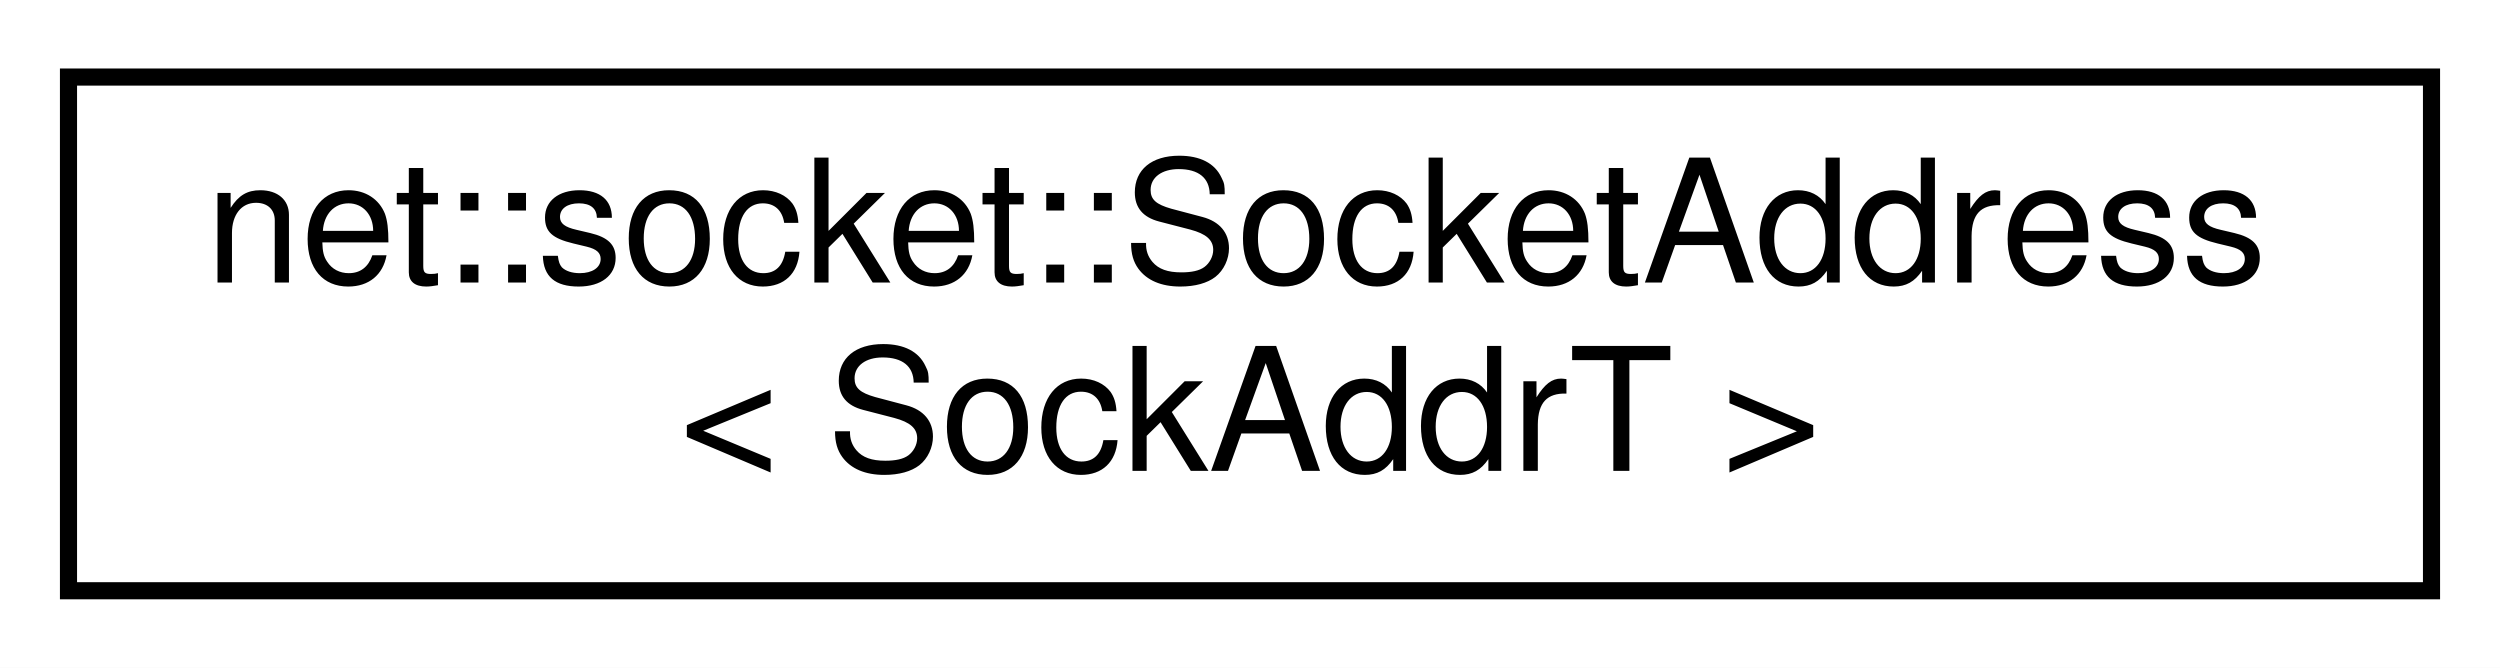
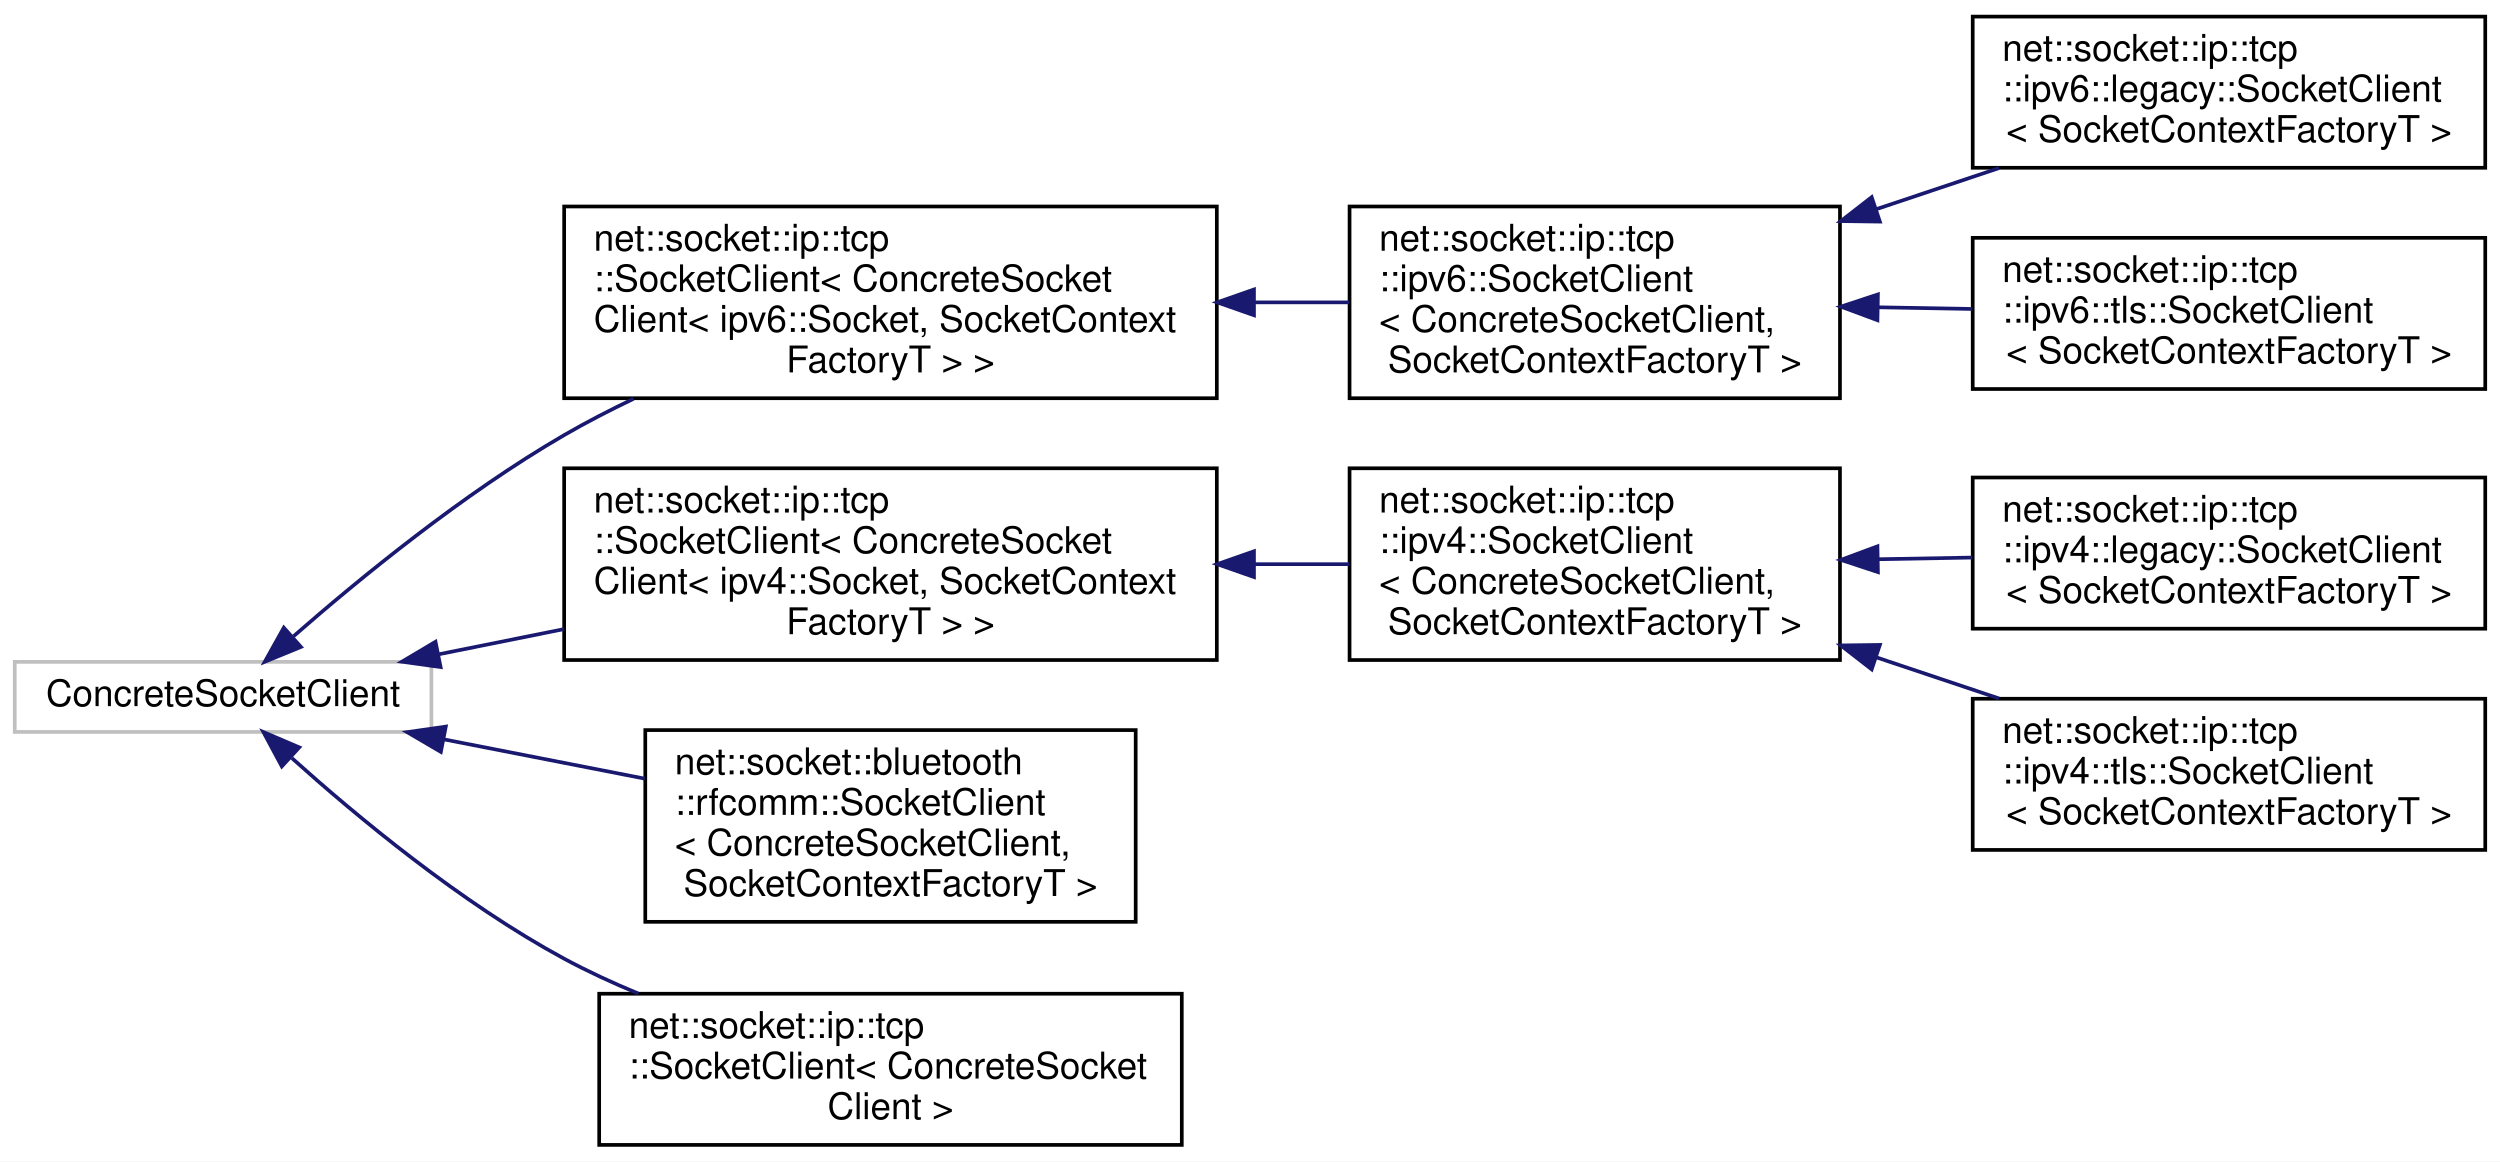
- <svg xmlns="http://www.w3.org/2000/svg" xmlns:xlink="http://www.w3.org/1999/xlink" width="146pt" height="39pt" viewBox="0.00 0.00 146.00 39.00">
-   <g id="graph0" class="graph" transform="scale(1 1) rotate(0) translate(4 35)">
-     <polygon fill="white" stroke="transparent" points="-4,4 -4,-35 142,-35 142,4 -4,4" />
+ <svg xmlns="http://www.w3.org/2000/svg" xmlns:xlink="http://www.w3.org/1999/xlink" width="678pt" height="315pt" viewBox="0.00 0.00 678.00 315.00">
+   <g id="graph0" class="graph" transform="scale(1 1) rotate(0) translate(4 311)">
+     <polygon fill="white" stroke="transparent" points="-4,4 -4,-311 674,-311 674,4 -4,4" />
    <g id="node1" class="node">
      <g id="a_node1">
-         <a xlink:href="classnet_1_1socket_1_1_socket_address.html" target="_top" xlink:title=" ">
-           <polygon fill="white" stroke="black" points="0,-0.5 0,-30.5 138,-30.5 138,-0.5 0,-0.5" />
-           <text text-anchor="start" x="8" y="-18.5" font-family="Helvetica,sans-Serif" font-size="10.00">net::socket::SocketAddress</text>
-           <text text-anchor="middle" x="69" y="-7.5" font-family="Helvetica,sans-Serif" font-size="10.00">&lt; SockAddrT &gt;</text>
+         <a xlink:title=" ">
+           <polygon fill="white" stroke="#bfbfbf" points="0,-112.5 0,-131.5 113,-131.5 113,-112.5 0,-112.5" />
+           <text text-anchor="middle" x="56.5" y="-119.5" font-family="Helvetica,sans-Serif" font-size="10.00">ConcreteSocketClient</text>
        </a>
      </g>
    </g>
+     <g id="node2" class="node">
+       <g id="a_node2">
+         <a xlink:href="classnet_1_1socket_1_1ip_1_1tcp_1_1_socket_client.html" target="_top" xlink:title=" ">
+           <polygon fill="white" stroke="black" points="149,-203 149,-255 326,-255 326,-203 149,-203" />
+           <text text-anchor="start" x="157" y="-243" font-family="Helvetica,sans-Serif" font-size="10.00">net::socket::ip::tcp</text>
+           <text text-anchor="start" x="157" y="-232" font-family="Helvetica,sans-Serif" font-size="10.00">::SocketClient&lt; ConcreteSocket</text>
+           <text text-anchor="start" x="157" y="-221" font-family="Helvetica,sans-Serif" font-size="10.00">Client&lt; ipv6::Socket, SocketContext</text>
+           <text text-anchor="middle" x="237.5" y="-210" font-family="Helvetica,sans-Serif" font-size="10.00">FactoryT &gt; &gt;</text>
+         </a>
+       </g>
+     </g>
+     <g id="edge1" class="edge">
+       <path fill="none" stroke="midnightblue" d="M75.62,-138.46C93.36,-153.98 121.64,-177.15 149,-193 154.97,-196.46 161.34,-199.75 167.81,-202.84" />
+       <polygon fill="midnightblue" stroke="midnightblue" points="77.61,-135.55 67.81,-131.53 72.97,-140.78 77.61,-135.55" />
+     </g>
+     <g id="node6" class="node">
+       <g id="a_node6">
+         <a xlink:href="classnet_1_1socket_1_1ip_1_1tcp_1_1_socket_client.html" target="_top" xlink:title=" ">
+           <polygon fill="white" stroke="black" points="149,-132 149,-184 326,-184 326,-132 149,-132" />
+           <text text-anchor="start" x="157" y="-172" font-family="Helvetica,sans-Serif" font-size="10.00">net::socket::ip::tcp</text>
+           <text text-anchor="start" x="157" y="-161" font-family="Helvetica,sans-Serif" font-size="10.00">::SocketClient&lt; ConcreteSocket</text>
+           <text text-anchor="start" x="157" y="-150" font-family="Helvetica,sans-Serif" font-size="10.00">Client&lt; ipv4::Socket, SocketContext</text>
+           <text text-anchor="middle" x="237.5" y="-139" font-family="Helvetica,sans-Serif" font-size="10.00">FactoryT &gt; &gt;</text>
+         </a>
+       </g>
+     </g>
+     <g id="edge5" class="edge">
+       <path fill="none" stroke="midnightblue" d="M115.13,-133.59C125.94,-135.76 137.47,-138.08 148.96,-140.39" />
+       <polygon fill="midnightblue" stroke="midnightblue" points="115.49,-130.09 105,-131.55 114.11,-136.96 115.49,-130.09" />
+     </g>
+     <g id="node10" class="node">
+       <g id="a_node10">
+         <a xlink:href="classnet_1_1socket_1_1bluetooth_1_1rfcomm_1_1_socket_client.html" target="_top" xlink:title=" ">
+           <polygon fill="white" stroke="black" points="171,-61 171,-113 304,-113 304,-61 171,-61" />
+           <text text-anchor="start" x="179" y="-101" font-family="Helvetica,sans-Serif" font-size="10.00">net::socket::bluetooth</text>
+           <text text-anchor="start" x="179" y="-90" font-family="Helvetica,sans-Serif" font-size="10.00">::rfcomm::SocketClient</text>
+           <text text-anchor="start" x="179" y="-79" font-family="Helvetica,sans-Serif" font-size="10.00">&lt; ConcreteSocketClient,</text>
+           <text text-anchor="middle" x="237.5" y="-68" font-family="Helvetica,sans-Serif" font-size="10.00"> SocketContextFactoryT &gt;</text>
+         </a>
+       </g>
+     </g>
+     <g id="edge9" class="edge">
+       <path fill="none" stroke="midnightblue" d="M116.44,-110.47C133.87,-107.07 153.05,-103.32 170.86,-99.83" />
+       <polygon fill="midnightblue" stroke="midnightblue" points="115.56,-107.08 106.41,-112.44 116.9,-113.95 115.56,-107.08" />
+     </g>
+     <g id="node11" class="node">
+       <g id="a_node11">
+         <a xlink:href="classnet_1_1socket_1_1ip_1_1tcp_1_1_socket_client.html" target="_top" xlink:title=" ">
+           <polygon fill="white" stroke="black" points="158.5,-0.5 158.5,-41.5 316.5,-41.5 316.5,-0.5 158.5,-0.5" />
+           <text text-anchor="start" x="166.5" y="-29.5" font-family="Helvetica,sans-Serif" font-size="10.00">net::socket::ip::tcp</text>
+           <text text-anchor="start" x="166.5" y="-18.5" font-family="Helvetica,sans-Serif" font-size="10.00">::SocketClient&lt; ConcreteSocket</text>
+           <text text-anchor="middle" x="237.5" y="-7.5" font-family="Helvetica,sans-Serif" font-size="10.00">Client &gt;</text>
+         </a>
+       </g>
+     </g>
+     <g id="edge10" class="edge">
+       <path fill="none" stroke="midnightblue" d="M75.13,-105.43C92.7,-89.64 121.02,-66.11 149,-51 155.36,-47.57 162.19,-44.41 169.12,-41.55" />
+       <polygon fill="midnightblue" stroke="midnightblue" points="72.43,-103.15 67.42,-112.48 77.16,-108.31 72.43,-103.15" />
+     </g>
+     <g id="node3" class="node">
+       <g id="a_node3">
+         <a xlink:href="classnet_1_1socket_1_1ip_1_1tcp_1_1ipv6_1_1_socket_client.html" target="_top" xlink:title=" ">
+           <polygon fill="white" stroke="black" points="362,-203 362,-255 495,-255 495,-203 362,-203" />
+           <text text-anchor="start" x="370" y="-243" font-family="Helvetica,sans-Serif" font-size="10.00">net::socket::ip::tcp</text>
+           <text text-anchor="start" x="370" y="-232" font-family="Helvetica,sans-Serif" font-size="10.00">::ipv6::SocketClient</text>
+           <text text-anchor="start" x="370" y="-221" font-family="Helvetica,sans-Serif" font-size="10.00">&lt; ConcreteSocketClient,</text>
+           <text text-anchor="middle" x="428.5" y="-210" font-family="Helvetica,sans-Serif" font-size="10.00"> SocketContextFactoryT &gt;</text>
+         </a>
+       </g>
+     </g>
+     <g id="edge2" class="edge">
+       <path fill="none" stroke="midnightblue" d="M336.29,-229C344.98,-229 353.63,-229 361.95,-229" />
+       <polygon fill="midnightblue" stroke="midnightblue" points="336.08,-225.5 326.08,-229 336.08,-232.5 336.08,-225.5" />
+     </g>
+     <g id="node4" class="node">
+       <g id="a_node4">
+         <a xlink:href="classnet_1_1socket_1_1ip_1_1tcp_1_1ipv6_1_1legacy_1_1_socket_client.html" target="_top" xlink:title=" ">
+           <polygon fill="white" stroke="black" points="531,-265.5 531,-306.5 670,-306.5 670,-265.5 531,-265.5" />
+           <text text-anchor="start" x="539" y="-294.5" font-family="Helvetica,sans-Serif" font-size="10.00">net::socket::ip::tcp</text>
+           <text text-anchor="start" x="539" y="-283.5" font-family="Helvetica,sans-Serif" font-size="10.00">::ipv6::legacy::SocketClient</text>
+           <text text-anchor="middle" x="600.5" y="-272.5" font-family="Helvetica,sans-Serif" font-size="10.00">&lt; SocketContextFactoryT &gt;</text>
+         </a>
+       </g>
+     </g>
+     <g id="edge3" class="edge">
+       <path fill="none" stroke="midnightblue" d="M504.91,-254.29C516.02,-258.01 527.35,-261.81 538.13,-265.42" />
+       <polygon fill="midnightblue" stroke="midnightblue" points="505.82,-250.9 495.23,-251.04 503.6,-257.54 505.82,-250.9" />
+     </g>
+     <g id="node5" class="node">
+       <g id="a_node5">
+         <a xlink:href="classnet_1_1socket_1_1ip_1_1tcp_1_1ipv6_1_1tls_1_1_socket_client.html" target="_top" xlink:title=" ">
+           <polygon fill="white" stroke="black" points="531,-205.5 531,-246.5 670,-246.5 670,-205.5 531,-205.5" />
+           <text text-anchor="start" x="539" y="-234.5" font-family="Helvetica,sans-Serif" font-size="10.00">net::socket::ip::tcp</text>
+           <text text-anchor="start" x="539" y="-223.5" font-family="Helvetica,sans-Serif" font-size="10.00">::ipv6::tls::SocketClient</text>
+           <text text-anchor="middle" x="600.5" y="-212.5" font-family="Helvetica,sans-Serif" font-size="10.00">&lt; SocketContextFactoryT &gt;</text>
+         </a>
+       </g>
+     </g>
+     <g id="edge4" class="edge">
+       <path fill="none" stroke="midnightblue" d="M505.46,-227.66C513.92,-227.51 522.5,-227.36 530.86,-227.21" />
+       <polygon fill="midnightblue" stroke="midnightblue" points="505.16,-224.16 495.23,-227.84 505.29,-231.16 505.16,-224.16" />
+     </g>
+     <g id="node7" class="node">
+       <g id="a_node7">
+         <a xlink:href="classnet_1_1socket_1_1ip_1_1tcp_1_1ipv4_1_1_socket_client.html" target="_top" xlink:title=" ">
+           <polygon fill="white" stroke="black" points="362,-132 362,-184 495,-184 495,-132 362,-132" />
+           <text text-anchor="start" x="370" y="-172" font-family="Helvetica,sans-Serif" font-size="10.00">net::socket::ip::tcp</text>
+           <text text-anchor="start" x="370" y="-161" font-family="Helvetica,sans-Serif" font-size="10.00">::ipv4::SocketClient</text>
+           <text text-anchor="start" x="370" y="-150" font-family="Helvetica,sans-Serif" font-size="10.00">&lt; ConcreteSocketClient,</text>
+           <text text-anchor="middle" x="428.5" y="-139" font-family="Helvetica,sans-Serif" font-size="10.00"> SocketContextFactoryT &gt;</text>
+         </a>
+       </g>
+     </g>
+     <g id="edge6" class="edge">
+       <path fill="none" stroke="midnightblue" d="M336.29,-158C344.98,-158 353.63,-158 361.95,-158" />
+       <polygon fill="midnightblue" stroke="midnightblue" points="336.08,-154.5 326.08,-158 336.08,-161.5 336.08,-154.5" />
+     </g>
+     <g id="node8" class="node">
+       <g id="a_node8">
+         <a xlink:href="classnet_1_1socket_1_1ip_1_1tcp_1_1ipv4_1_1legacy_1_1_socket_client.html" target="_top" xlink:title=" ">
+           <polygon fill="white" stroke="black" points="531,-140.5 531,-181.5 670,-181.5 670,-140.5 531,-140.5" />
+           <text text-anchor="start" x="539" y="-169.5" font-family="Helvetica,sans-Serif" font-size="10.00">net::socket::ip::tcp</text>
+           <text text-anchor="start" x="539" y="-158.5" font-family="Helvetica,sans-Serif" font-size="10.00">::ipv4::legacy::SocketClient</text>
+           <text text-anchor="middle" x="600.5" y="-147.5" font-family="Helvetica,sans-Serif" font-size="10.00">&lt; SocketContextFactoryT &gt;</text>
+         </a>
+       </g>
+     </g>
+     <g id="edge7" class="edge">
+       <path fill="none" stroke="midnightblue" d="M505.46,-159.34C513.92,-159.49 522.5,-159.64 530.86,-159.79" />
+       <polygon fill="midnightblue" stroke="midnightblue" points="505.29,-155.84 495.23,-159.16 505.16,-162.84 505.29,-155.84" />
+     </g>
+     <g id="node9" class="node">
+       <g id="a_node9">
+         <a xlink:href="classnet_1_1socket_1_1ip_1_1tcp_1_1ipv4_1_1tls_1_1_socket_client.html" target="_top" xlink:title=" ">
+           <polygon fill="white" stroke="black" points="531,-80.5 531,-121.5 670,-121.5 670,-80.5 531,-80.5" />
+           <text text-anchor="start" x="539" y="-109.5" font-family="Helvetica,sans-Serif" font-size="10.00">net::socket::ip::tcp</text>
+           <text text-anchor="start" x="539" y="-98.5" font-family="Helvetica,sans-Serif" font-size="10.00">::ipv4::tls::SocketClient</text>
+           <text text-anchor="middle" x="600.5" y="-87.5" font-family="Helvetica,sans-Serif" font-size="10.00">&lt; SocketContextFactoryT &gt;</text>
+         </a>
+       </g>
+     </g>
+     <g id="edge8" class="edge">
+       <path fill="none" stroke="midnightblue" d="M504.91,-132.71C516.02,-128.99 527.35,-125.19 538.13,-121.58" />
+       <polygon fill="midnightblue" stroke="midnightblue" points="503.6,-129.46 495.23,-135.96 505.82,-136.1 503.6,-129.46" />
+     </g>
  </g>
</svg>
